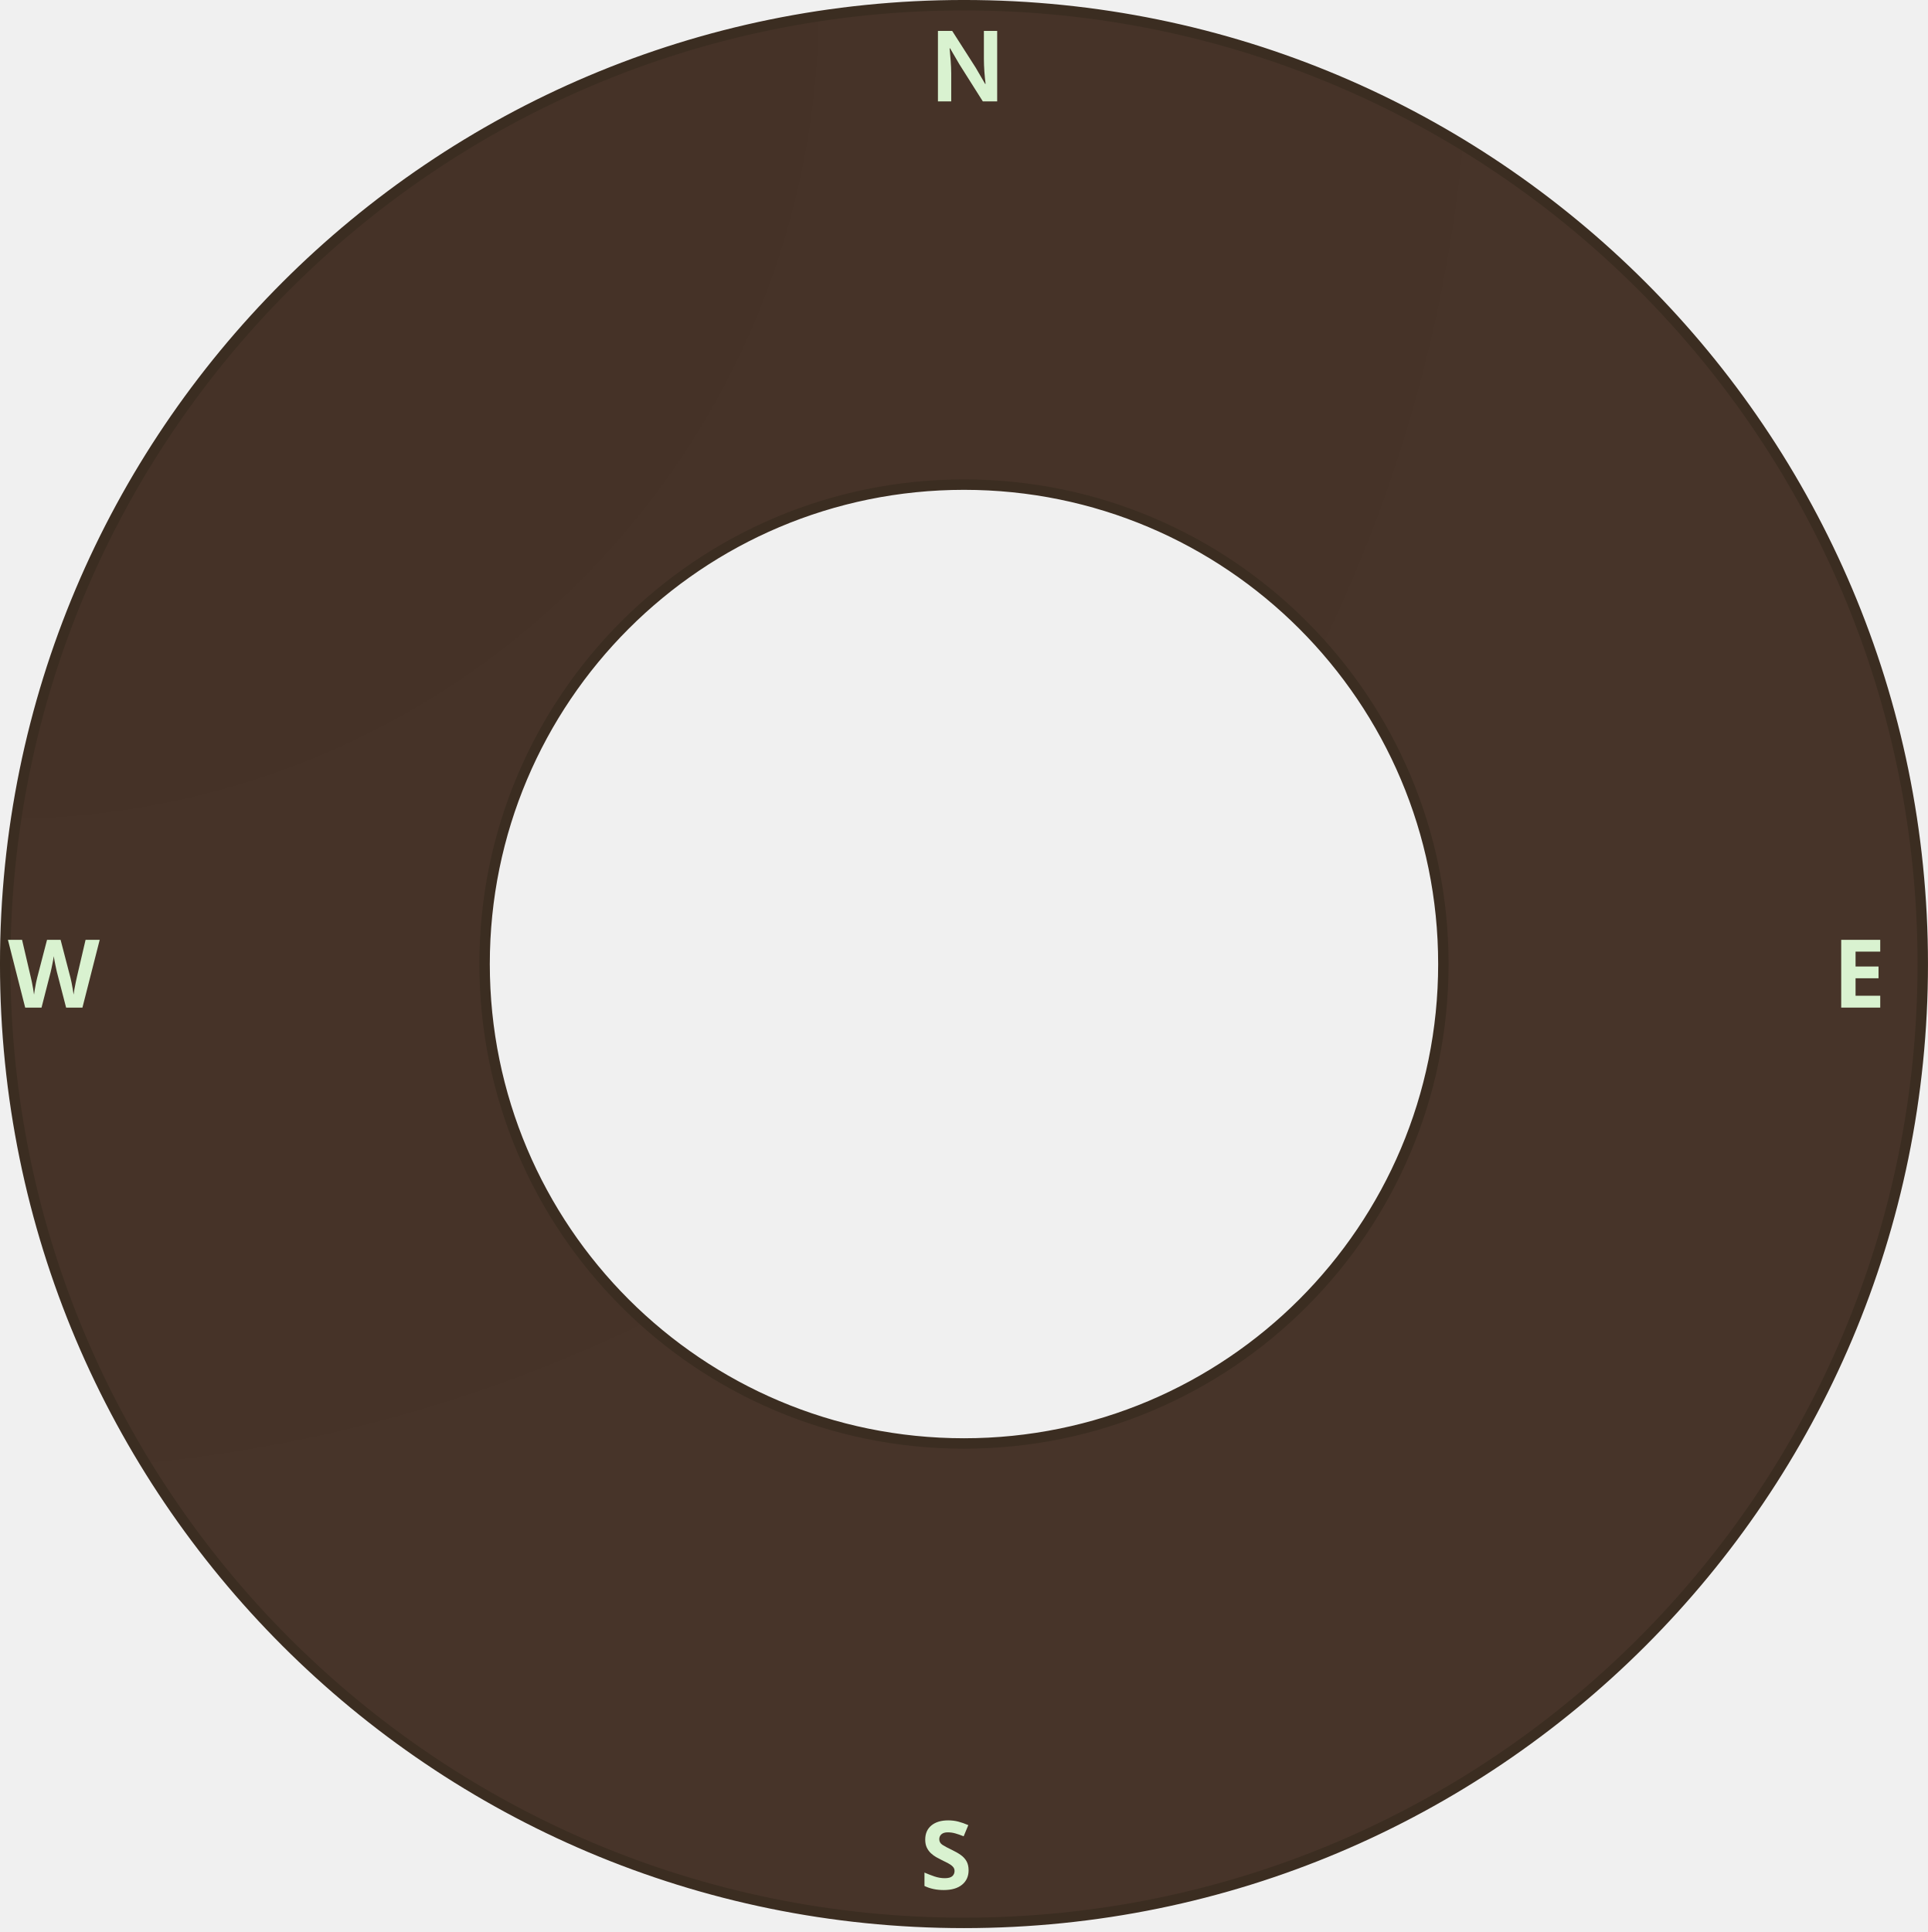
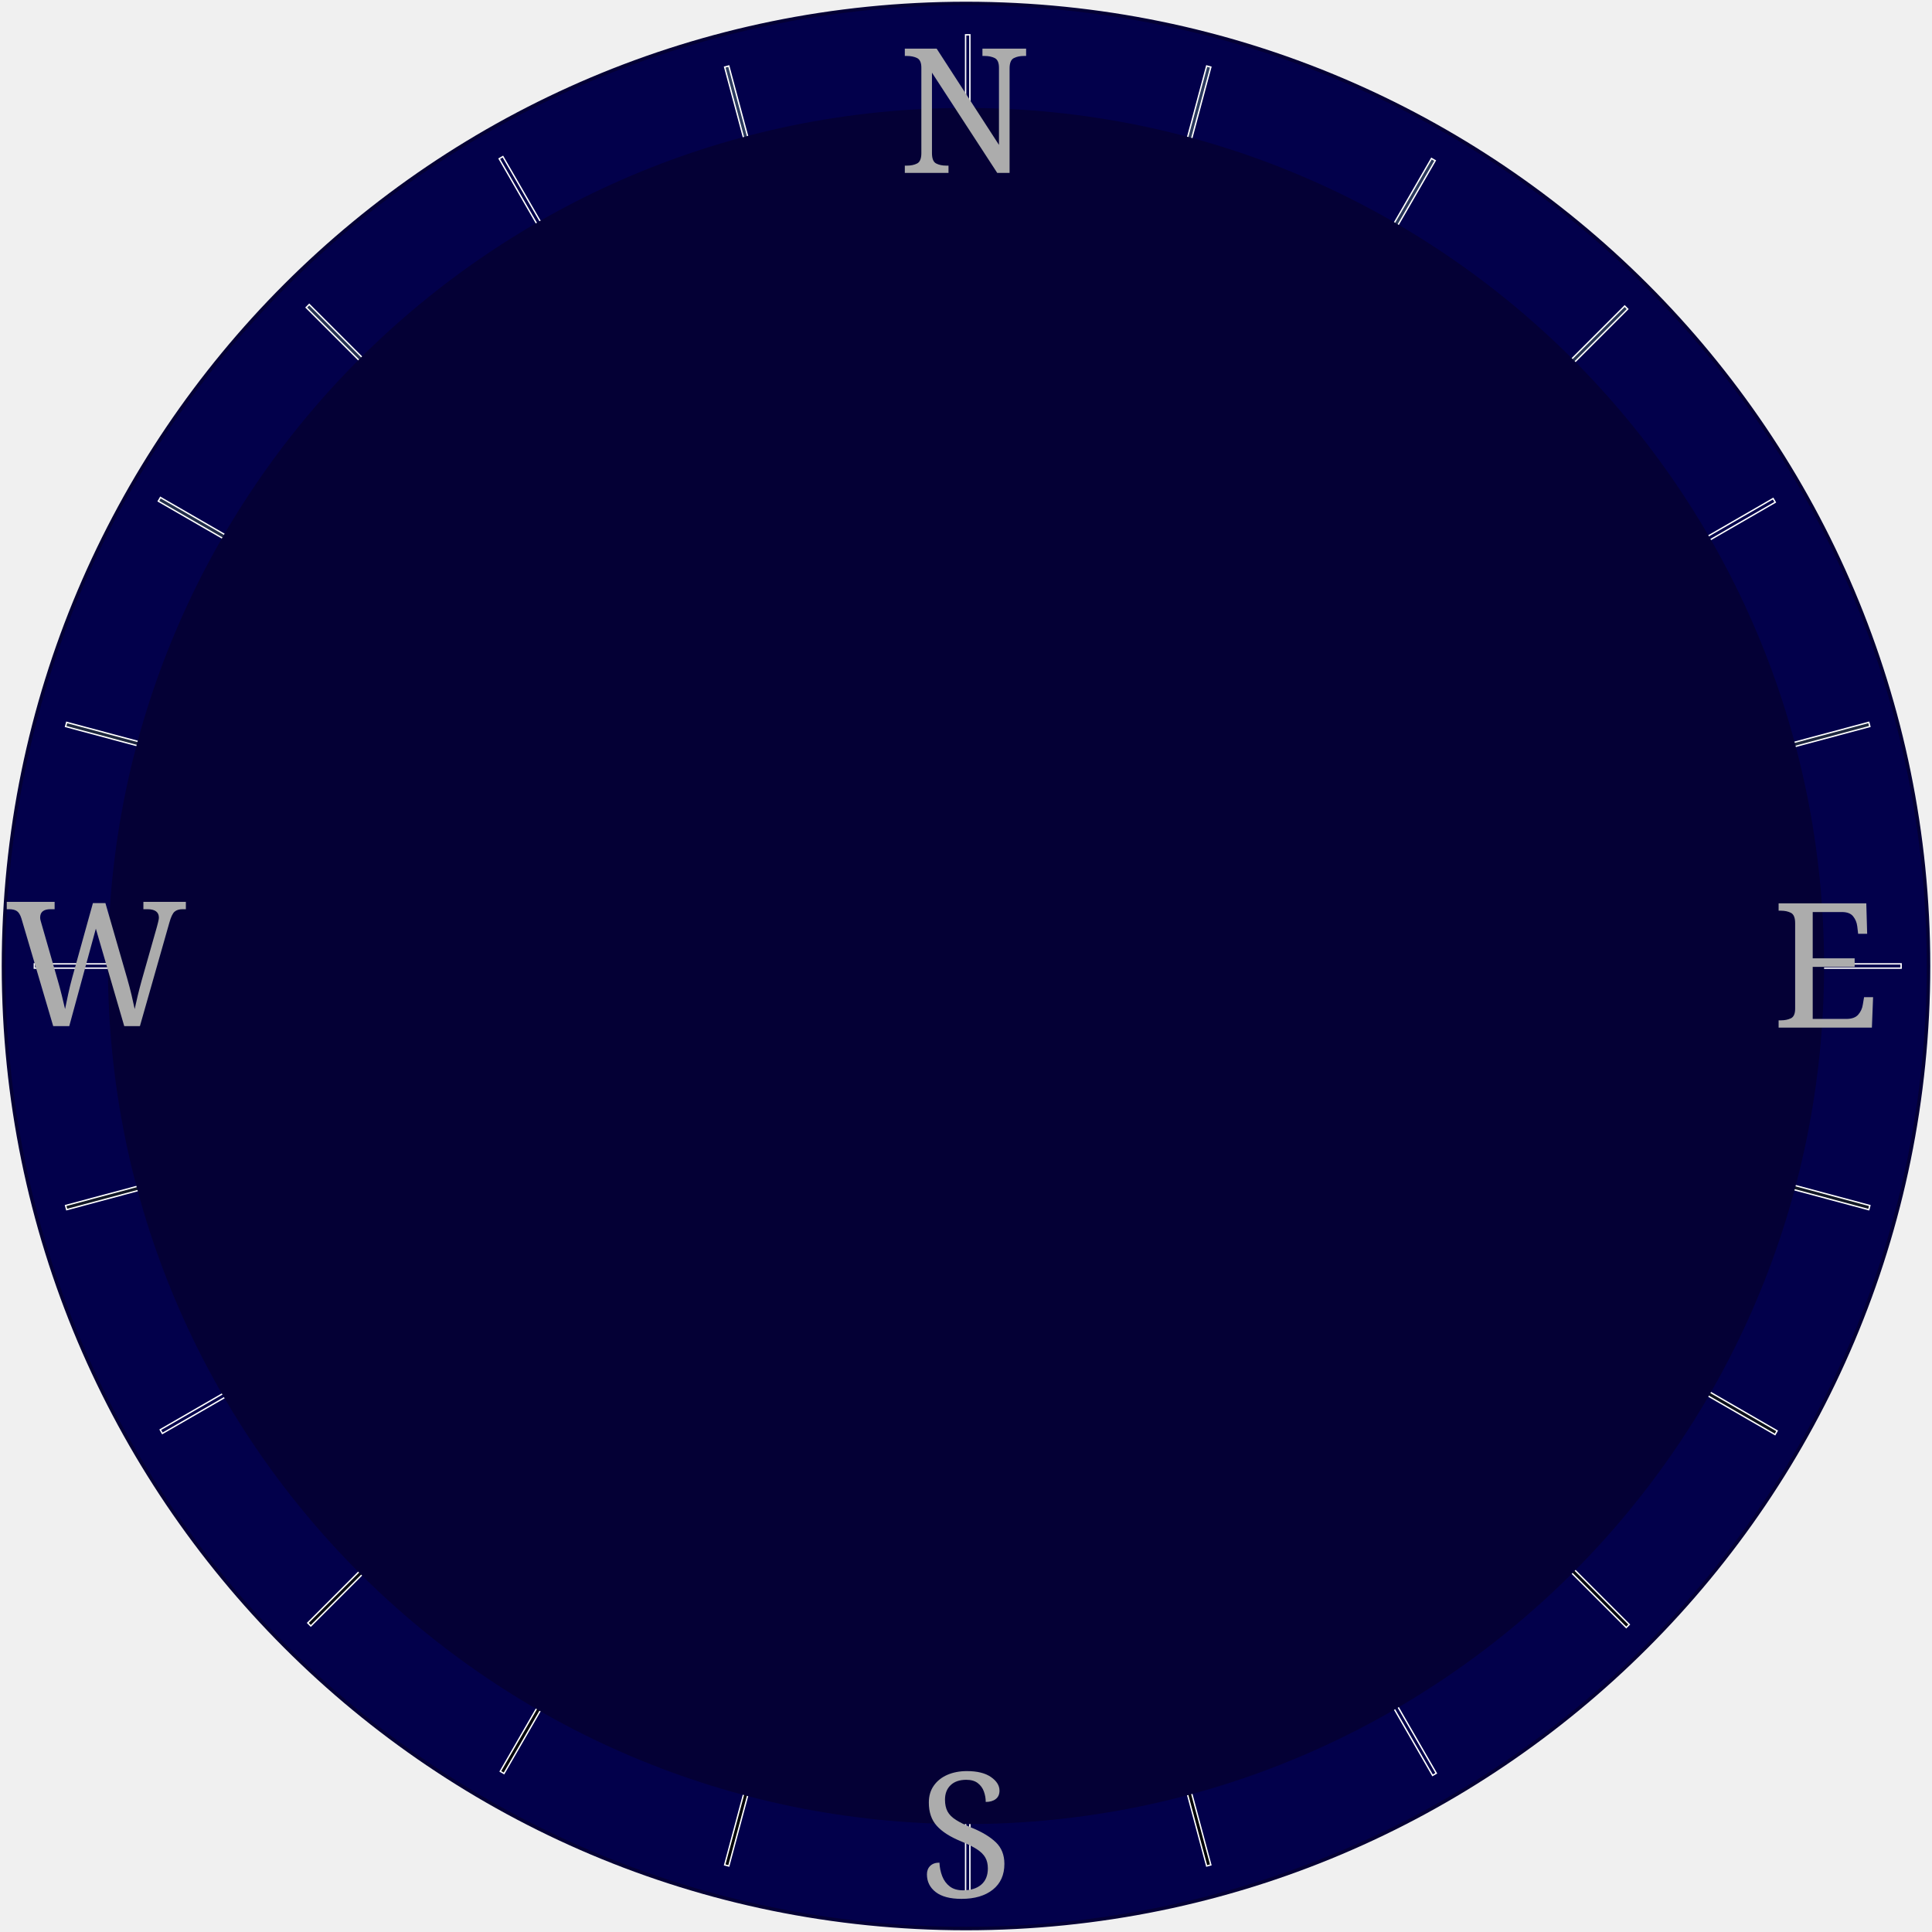
- <svg xmlns="http://www.w3.org/2000/svg" width="1483" height="1486" xml:space="preserve" overflow="hidden">
+ <svg xmlns="http://www.w3.org/2000/svg" id="グループ_2" data-name="グループ 2" width="555" height="555" viewBox="0 0 555 555">
  <defs>
-     <clipPath id="clip0">
-       <rect x="-1" y="3" width="1483" height="1486" />
-     </clipPath>
-     <radialGradient cx="0" cy="0" r="5780020" fy="-4.93001e-10" gradientUnits="userSpaceOnUse" spreadMethod="pad" id="fill1" gradientTransform="matrix(0.000360892 0 0 0.000360892 3.0001 6.99987)">
-       <stop offset="0" stop-color="#453227" />
-       <stop offset="0.18" stop-color="#453227" />
-       <stop offset="0.66" stop-color="#473429" />
-       <stop offset="1" stop-color="#473429" />
-     </radialGradient>
-     <clipPath id="clip2">
-       <rect x="673" y="24" width="177" height="111" />
-     </clipPath>
-     <clipPath id="clip3">
-       <rect x="673" y="24" width="177" height="111" />
-     </clipPath>
-     <clipPath id="clip4">
-       <rect x="0" y="701" width="93" height="111" />
-     </clipPath>
+     <style>
+       .cls-1 {
+         fill: #02004b;
+         stroke: #040035;
+         stroke-width: 1px;
+       }
+ 
+       .cls-2 {
+         stroke: #fff;
+         stroke-width: 0.4px;
+         fill-rule: evenodd;
+         fill: url(#linear-gradient);
+       }
+ 
+       .cls-3 {
+         fill: #040035;
+       }
+ 
+       .cls-4 {
+         font-size: 50px;
+         fill: #acacac;
+         font-family: Georgia;
+       }
+     </style>
+     <linearGradient id="linear-gradient" x1="278" y1="545" x2="278" y2="10" gradientUnits="userSpaceOnUse">
+       <stop offset="0" />
+       <stop offset="1" stop-color="#2e3e62" />
+     </linearGradient>
  </defs>
-   <g clip-path="url(#clip0)" transform="translate(1 -3)">
-     <path d="M3 744.5C3 337.19 333.19 7 740.5 7 1147.81 7 1478 337.19 1478 744.5 1478 1151.81 1147.81 1482 740.5 1482 333.19 1482 3 1151.81 3 744.5ZM371.75 744.5C371.75 948.155 536.845 1113.25 740.5 1113.25 944.155 1113.25 1109.25 948.155 1109.25 744.5 1109.25 540.845 944.155 375.75 740.5 375.75 536.845 375.75 371.75 540.845 371.75 744.5Z" stroke="#3B2D21" stroke-width="8.021" stroke-miterlimit="8" fill="url(#fill1)" fill-rule="evenodd" />
-     <g clip-path="url(#clip2)">
-       <text fill="#D9F2D0" font-family="Noto Serif JP Black,Noto Serif JP Black_MSFontService,sans-serif" font-weight="900" font-size="73" transform="matrix(1 0 0 1 706.75 81)">Ｎ</text>
-     </g>
-     <g clip-path="url(#clip3)">
-       <text fill="#D9F2D0" font-family="Georgia,Georgia_MSFontService,sans-serif" font-weight="700" font-size="73" transform="matrix(1 0 0 1 780.083 81)"> </text>
-     </g>
-     <g>
-       <text fill="#D9F2D0" font-family="Georgia,Georgia_MSFontService,sans-serif" font-weight="700" font-size="73" transform="matrix(1 0 0 1 706.75 1456)">S</text>
-     </g>
-     <g>
-       <text fill="#D9F2D0" font-family="Georgia,Georgia_MSFontService,sans-serif" font-weight="700" font-size="73" transform="matrix(1 0 0 1 754.348 1456)"> </text>
-     </g>
-     <g>
-       <text fill="#D9F2D0" font-family="Georgia,Georgia_MSFontService,sans-serif" font-weight="700" font-size="73" transform="matrix(1 0 0 1 5.09887 778)">W</text>
-     </g>
-     <g clip-path="url(#clip4)">
-       <text fill="#D9F2D0" font-family="Georgia,Georgia_MSFontService,sans-serif" font-weight="700" font-size="73" transform="matrix(1 0 0 1 87.7134 778)"> </text>
-     </g>
-     <g>
-       <text fill="#D9F2D0" font-family="Georgia,Georgia_MSFontService,sans-serif" font-weight="700" font-size="73" transform="matrix(1 0 0 1 1408.71 778)">E</text>
-     </g>
-     <g>
-       <text fill="#D9F2D0" font-family="Georgia,Georgia_MSFontService,sans-serif" font-weight="700" font-size="73" transform="matrix(1 0 0 1 1461.6 778)"> </text>
-     </g>
-   </g>
+   <circle id="楕円形_1_のコピー_5" data-name="楕円形 1 のコピー 5" class="cls-1" cx="277.5" cy="277.5" r="276.5" />
+   <path id="線_1_のコピー_4" data-name="線 1 のコピー 4" class="cls-2" d="M9.864,278.115v-1.228H546.128v1.228H9.864ZM277.384,10h1.23v535h-1.23V10ZM87.965,88.334l0.868-.868,379.2,379.2-0.868.868Zm378.752-.422,0.869,0.87-378.3,378.3-0.87-.87ZM19.16,347.492l-0.318-1.185,517.992-138.8,0.317,1.185ZM208.17,19.273l1.189-.318L347.826,535.721l-1.188.318ZM45.48,143.964l0.614-1.062L510.512,411.034,509.9,412.1ZM411.217,45.529l1.066,0.615-267.5,463.32-1.066-.615ZM18.841,208.7l0.318-1.185,517.992,138.8-0.318,1.185ZM346.64,18.954l1.188,0.318L209.36,536.038l-1.188-.318ZM143.4,45.595l1.062-.614L412.6,509.4l-1.063.613Zm365.955,97.621,0.615,1.065L46.65,411.779l-0.615-1.065ZM9.864,278.115v-1.228H546.128v1.228H9.864ZM277.384,10h1.23v535h-1.23V10ZM143.4,45.595l1.062-.614L412.6,509.4l-1.063.613Zm365.955,97.621,0.615,1.065L46.65,411.779l-0.615-1.065Z" />
+   <circle id="楕円形_1_のコピー_6" data-name="楕円形 1 のコピー 6" class="cls-3" cx="277.5" cy="277.5" r="246.5" />
+   <text id="W" class="cls-4" x="1.488" y="294.78">W</text>
+   <text id="E" class="cls-4" x="509.03" y="295.205">E</text>
+   <text id="N" class="cls-4" x="258.02" y="49.671">N</text>
+   <text id="S" class="cls-4" x="263.871" y="544.983">S</text>
</svg>
